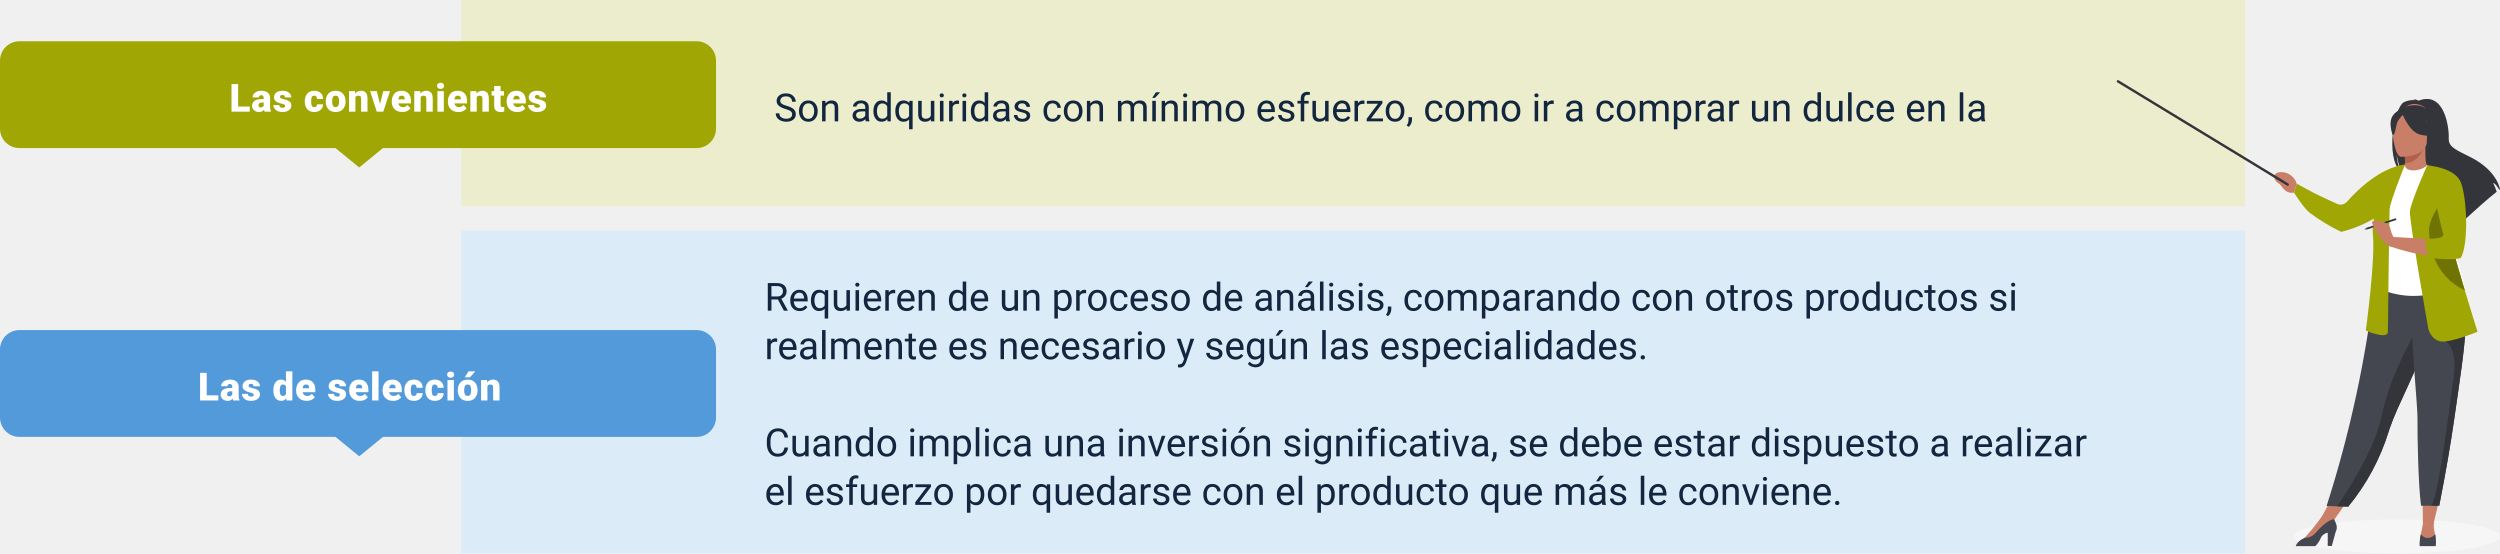
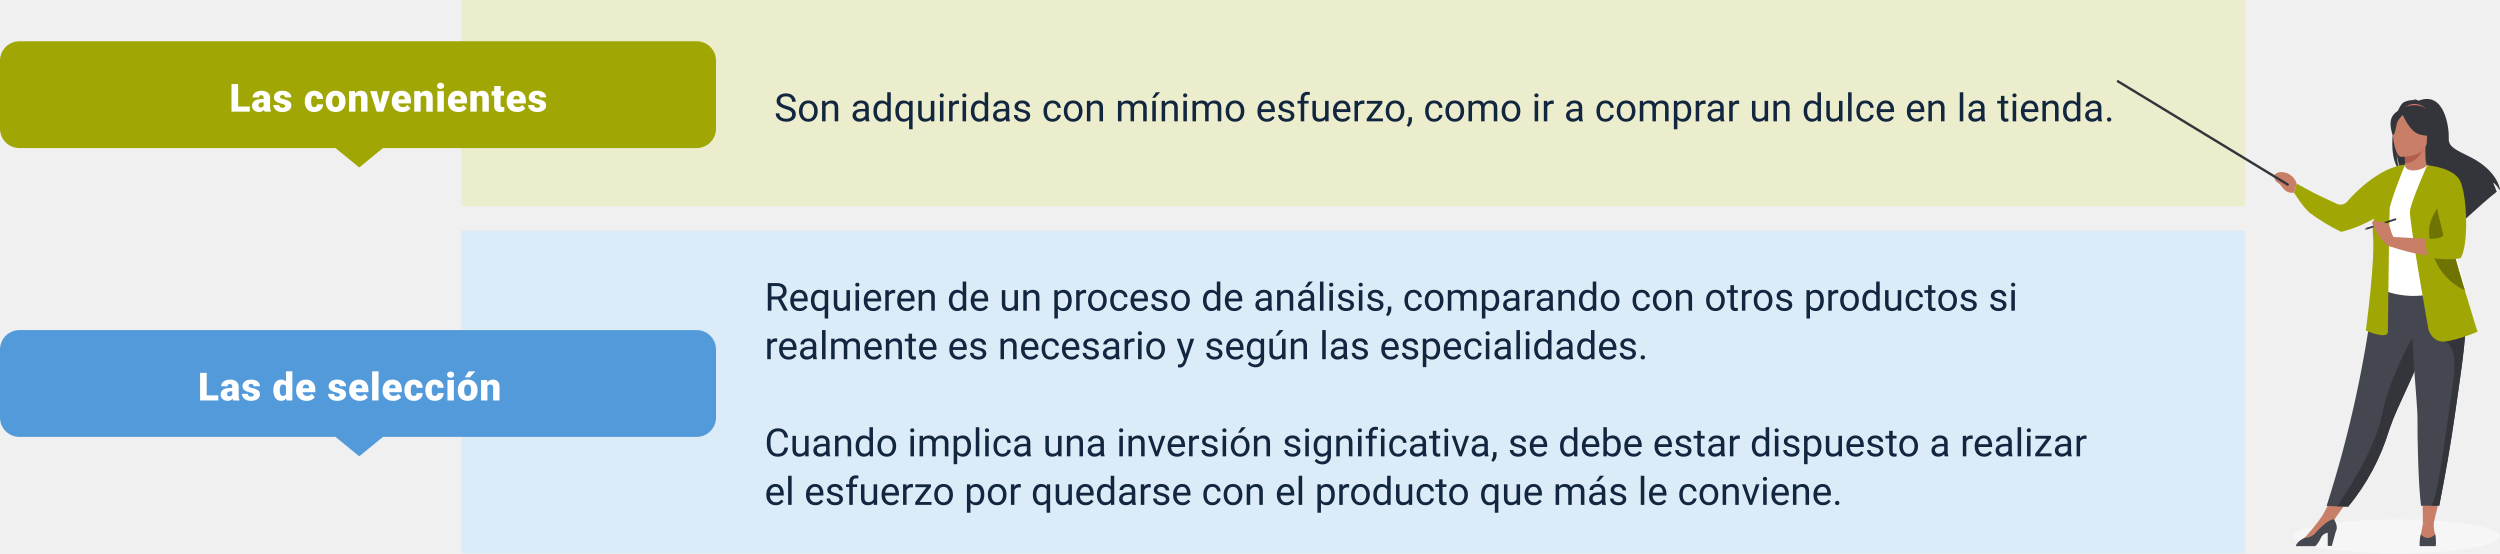
<svg xmlns="http://www.w3.org/2000/svg" width="1030.001" height="228" viewBox="0 0 1030.001 228">
  <g transform="translate(-285 -481)">
    <rect width="735" height="85" transform="translate(475 481)" fill="#ecedcc" />
    <rect width="735" height="133" transform="translate(475 576)" fill="#dcebf8" />
    <text transform="translate(600 514)" fill="#12263f" font-size="16" font-family="Roboto-Regular, Roboto">
-       <tspan x="0" y="17" xml:space="preserve"> Son adquiridas con mínimo esfuerzo, como ir a comprar un dulce en la </tspan>
+       <tspan x="0" y="17" xml:space="preserve"> Son adquiridas con mínimo esfuerzo, como ir a comprar un dulce en la tienda. </tspan>
    </text>
    <text transform="translate(600 592)" fill="#12263f" font-size="16" font-family="Roboto-Regular, Roboto">
      <tspan x="0" y="17">Requieren de un proceso de análisis, comparando con otros productos si </tspan>
      <tspan x="0" y="37">realmente es necesario y según las especialidades. </tspan>
      <tspan x="0" y="57" />
      <tspan x="0" y="77">Cuando implica una inversión significativa, se debe estar dispuesto a realizar </tspan>
      <tspan x="0" y="97">el esfuerzo por quedarse con el producto que más le conviene.</tspan>
    </text>
    <g transform="translate(285 498)">
      <path d="M8,0H287a8,8,0,0,1,8,8V36a8,8,0,0,1-8,8H8a8,8,0,0,1-8-8V8A8,8,0,0,1,8,0Z" fill="#a0a603" />
      <text transform="translate(43 12)" fill="#fff" font-size="16" font-family="Roboto-Black, Roboto" font-weight="800" letter-spacing="0.02em">
        <tspan x="51.502" y="17">Las convenientes</tspan>
      </text>
      <path d="M11,0,22,9H0Z" transform="translate(159 52) rotate(180)" fill="#a0a603" />
    </g>
    <g transform="translate(285 617)">
      <rect width="295" height="44" rx="8" fill="#529ad9" />
      <text transform="translate(27 12)" fill="#fff" font-size="16" font-family="Roboto-Black, Roboto" font-weight="800" letter-spacing="0.02em">
        <tspan x="54.557" y="17">Las de selección</tspan>
      </text>
      <path d="M11,0,22,9H0Z" transform="translate(159 52) rotate(180)" fill="#529ad9" />
    </g>
    <ellipse cx="42.5" cy="7" rx="42.5" ry="7" transform="translate(1230 695)" fill="#f6f6f6" />
    <g transform="translate(-1181.887 -405.817)">
      <g transform="translate(2403.836 927.585)">
        <path d="M2780.129,1506.919l-2.917,12.283-4.368-.025-.16-12.259Z" transform="translate(-2711.553 -1344.136)" fill="#c97e67" />
        <path d="M2643.652,1504.772l-8.3,11.76-3.234-4.153,4.994-9.224Z" transform="translate(-2611.822 -1341.466)" fill="#c97e67" />
        <path d="M2734.521,947.927a8.461,8.461,0,0,1,4.579-.876,2.143,2.143,0,0,0-.966-.458,7.1,7.1,0,0,1,2.534.661c10.9-4.2,12.617,11.853,12.388,15.584s3.664,4.947,9.337,7.886c10.824,5.607,11.775,13.116,11.775,13.116-.084.05-.173.106-.266.171-.537-.91-1.642-2.618-2.575-2.876a38.61,38.61,0,0,1,1.5,3.653c-3.193,2.429-9.167,7.811-13.33,11.627a6.121,6.121,0,0,0-.284-2.364l-.514,3.1c-2.228,2.048-3.764,3.489-3.764,3.489.275-3.014-13.632-18.921-20.888-23.684-1.767-2.6-2.395-7.194-2.441-7.555a19.824,19.824,0,0,0,1.485,6.836C2726.947,970.578,2730.524,950.2,2734.521,947.927Z" transform="translate(-2681.117 -946.558)" fill="#33353b" />
        <path d="M2745.932,1025.765c-.036.016,3.5,1.854,6.166,1.126,2.5-.683,4.141-3.93,4.106-3.937-1.061-.211-1.366-1.668-1.344-7.931l-.479.094-8.062,1.6s.184,2.537.189,4.927C2746.513,1023.647,2746.392,1025.55,2745.932,1025.765Z" transform="translate(-2692.572 -995.133)" fill="#c97e67" />
        <path d="M2755.408,955.564a6.444,6.444,0,0,0-8.97-.217A34.942,34.942,0,0,1,2755.408,955.564Z" transform="translate(-2692.931 -951.566)" fill="#e37970" />
        <path d="M2747.264,1016.943s.184,2.537.189,4.927c4.512-.127,6.9-4.242,7.873-6.523Z" transform="translate(-2693.517 -995.364)" fill="#b2604d" />
        <path d="M2743.758,971.868a23.705,23.705,0,0,0,2.932-6.93c.405-2.28-.757-10.733-9.251-9.516a11.54,11.54,0,0,0-4.786,1.809c-1.844,1.246-4.506,3.935-1.53,11.311l.773,2.492Z" transform="translate(-2681.117 -952.763)" fill="#33353b" />
        <path d="M2636.652,1297.97l4.273.131,4.626.141a91.3,91.3,0,0,0,16.677-30.965q.21-.665.443-1.346c3.28-9.564,10.08-21.568,13.663-32.435.571-1.731,1.083-3.36,1.542-4.9.147-.494.29-.979.427-1.456a115.225,115.225,0,0,0,4.11-21.636l-25.875.207A482.339,482.339,0,0,1,2636.652,1297.97Z" transform="translate(-2615.038 -1130.281)" fill="#44474f" />
        <path d="M2708.419,1073.135c.065,12.313-1.806,17.6-1.806,17.6a34.77,34.77,0,0,0,24.246,1.486c.155-.049,10.9-2.5,10.9-2.5-.221-.5-2.18-8.8-2.395-9.253-2.78-5.97-4.891-8.588-5.221-10.423a39.035,39.035,0,0,1-.32-10.316,82.76,82.76,0,0,1,3.193-16.2,84.076,84.076,0,0,1-10.681-3.651c-.859,1.07-3.485,2.188-5.763,2.137-2.623-.058-3.473-1.181-3.337-2.406-2.8,1.555-5.025,3.025-5.025,3.025-2.375,4.126-7.193,8.133-7.542,14.463C2704.584,1058.647,2708.417,1072.791,2708.419,1073.135Z" transform="translate(-2663.296 -1012.574)" fill="#fff" />
        <path d="M2612.318,1054.844c3.8-4.437,13.64-14.06,23.8-15.241l-8.764,17.072a7.553,7.553,0,0,1-3.087,4.631,50.859,50.859,0,0,1-14.438,6.024,75.841,75.841,0,0,1-12.956-7.87c-2.348-1.721-6.475-8.284-6.475-8.284l1.113-3.724s7.006,3.917,9.509,5.047c1.427.644,4.71,2.181,7.023,3.268A3.61,3.61,0,0,0,2612.318,1054.844Z" transform="translate(-2582.218 -1012.574)" fill="#a0a603" />
        <path d="M2733.4,984.644s10.674.176,10.681-6.473,1.39-11.1-5.425-11.5-8.141,2.142-8.683,4.361S2730.619,984.427,2733.4,984.644Z" transform="translate(-2681.156 -960.802)" fill="#c97e67" />
        <path d="M2743.438,962.912s2.922,7.8,7.407,8.953,6.431-.048,6.431-.048a12.7,12.7,0,0,1-4.154-7.5S2745.643,959.2,2743.438,962.912Z" transform="translate(-2690.803 -957.203)" fill="#33353b" />
        <path d="M2732.731,965.286a9.427,9.427,0,0,0-2.715,3.435c-.532,1.693-.771,5.178-1.787,5.06,0,0-2.2-5.3.273-8.3C2731.126,962.3,2732.731,965.286,2732.731,965.286Z" transform="translate(-2679.372 -958.943)" fill="#33353b" />
        <path d="M2571.537,1055.064a6.662,6.662,0,0,0-7.467-4.657c-.684.214-2.683,1.012-1.406,3.152.942,1.578,1.35.764,2.832,2.884s3.09,2.6,4.927,2.345Z" transform="translate(-2562.247 -1020.187)" fill="#c97e67" />
        <path d="M2774.977,1546.84a11.836,11.836,0,0,0,.556,5.036s.715,3.258-2.493,3.318-4-.242-3.633-2.24,1.054-5.453,1.054-5.453Z" transform="translate(-2709.17 -1372.46)" fill="#c97e67" />
        <path d="M2768.557,1568.682s.069.042.2.107h6.28a1.484,1.484,0,0,0,.177-.107,15.759,15.759,0,0,0-.23-4.71c-3.634,3.33-5.907-.083-5.907-.083A17.03,17.03,0,0,0,2768.557,1568.682Z" transform="translate(-2708.623 -1384.557)" fill="#44474f" />
        <path d="M2605.5,1544.815s5.916-6.566,7.732-9.907l4.4,2.254-9.833,9.234-2.3-.3Z" transform="translate(-2592.931 -1363.995)" fill="#c97e67" />
        <path d="M2592.869,1553.729h8.095a11.5,11.5,0,0,0,2.413-3.741,3.966,3.966,0,0,1,2.678-1.79v5.468h1.679l1.59-5.813c1.046-1.925.083-3.67-.655-5.19-.857,0-3.163.585-7.532,5.509a5.728,5.728,0,0,1-4.6,2.145.386.386,0,0,1-.064.034C2593.839,1551.537,2593.085,1553.01,2592.869,1553.729Z" transform="translate(-2583.973 -1369.498)" fill="#44474f" />
        <path d="M2708.455,1039.6s-6.176,15.256-6.357,18.343-.726,50.489-.726,50.489.363,2.18-3.814,1.272-5.267-1.816-5.267-1.816,4-29.24,2.906-39.41,8.354-26.758,8.354-26.758Z" transform="translate(-2654.514 -1012.574)" fill="#a0a603" />
        <path d="M2651.362,1343.883l4.626.141a91.3,91.3,0,0,0,16.678-30.965q.21-.665.443-1.346c3.28-9.564,10.08-21.568,13.663-32.435.571-1.731,1.083-3.36,1.542-4.9.147-.494.29-.979.427-1.457l-3.81-2.891s-11.44,18.525-14.981,35.958C2666.872,1321.13,2654.551,1339.351,2651.362,1343.883Z" transform="translate(-2625.475 -1176.062)" fill="#33353b" />
        <path d="M2693.174,1119.756l.224.691,11.975-3.892a.461.461,0,0,0,.076-.426.34.34,0,0,0-.3-.265Z" transform="translate(-2655.14 -1066.681)" fill="#33353b" />
        <path d="M2759.337,1295.6c-.066,8.478.363,27.969,1.467,36.038h4.1c2.265,0,3.395-.032,3.395-.032,2.77-14.03,4.74-25.639,6.175-35.642,1.177-8.209,2.223-15.246,3.028-21.3.81-6.1,1.373-11.2,1.575-15.516q.046-1.019.067-1.981t.011-1.88l-22.357-2.179C2757.075,1267.959,2759.373,1290.676,2759.337,1295.6Z" transform="translate(-2700.279 -1164.054)" fill="#44474f" />
        <path d="M2784.7,1346.394c2.265,0,3.395-.032,3.395-.032,2.77-14.03,4.74-25.639,6.175-35.642,1.177-8.209,2.223-15.246,3.028-21.305.81-6.1,1.373-11.2,1.575-15.515l-8.2,4.826s5.236,1.847,3.239,15.831S2787.482,1344.414,2784.7,1346.394Z" transform="translate(-2720.08 -1178.808)" fill="#33353b" />
        <path d="M2762.409,1108.287s1.574,5.69,7.023,4.963,13.2-4,13.2-4-2.328-7.357-5.223-17.023c-3.505-11.7-7.844-26.786-9.889-36.3a58.935,58.935,0,0,1-1.111-6.487l-4.52-8.77s-6.74,15.126-7.1,18.94S2762.409,1108.287,2762.409,1108.287Z" transform="translate(-2698.842 -1013.334)" fill="#a0a603" />
        <path d="M2748.361,1059.046l-5.966-18.372a91.994,91.994,0,0,1,11.317,4.148s2.364,3.048,3.827,10.079c0,0,1.545,16.881-1.905,23.057,0,0-10.9,2.179-28.332-3.814v-4s19.07,1,22.974,1.453Z" transform="translate(-2679.354 -1013.334)" fill="#c97e67" />
        <path d="M2781.887,1104.869c.243,6.175,1.7,18.161,14.651,24.578.034.016.069.035.1.049-3.5-11.7-7.844-26.786-9.889-36.3C2784.374,1096.751,2781.755,1101.469,2781.887,1104.869Z" transform="translate(-2718.079 -1050.598)" fill="#6f7302" />
        <path d="M2777.7,1040.674s11.059.779,13.723,6.712,3.511,25.668.121,31.48c0,0-4.667,1.329-12.922-.214l-.305-.058s-2.633-6.447-.272-7.718c0,0,6.962.363,6.236-1.937S2777.7,1040.674,2777.7,1040.674Z" transform="translate(-2714.656 -1013.334)" fill="#a0a603" />
        <path d="M2710.737,1127.29a9.536,9.536,0,0,1-1.843-3.721c-.324-1.879-1.329-3.274-3.952-3.618s-3.75-.382-3.743.357,2.142,5.9,5.9,8.981S2710.737,1127.29,2710.737,1127.29Z" transform="translate(-2660.835 -1069.413)" fill="#c97e67" />
        <path d="M2690.209,1129.93l.861-.667.224.691Z" transform="translate(-2653.037 -1076.188)" fill="#33353b" />
      </g>
      <path d="M2409.421,963.353a.5.5,0,0,1-.261-.073l-69.94-42.529a.5.5,0,1,1,.523-.861l69.94,42.528a.5.5,0,0,1-.262.934Z" transform="translate(0 0)" fill="#33353b" />
    </g>
    <rect width="190" height="228" transform="translate(1125 481)" fill="none" />
  </g>
</svg>
